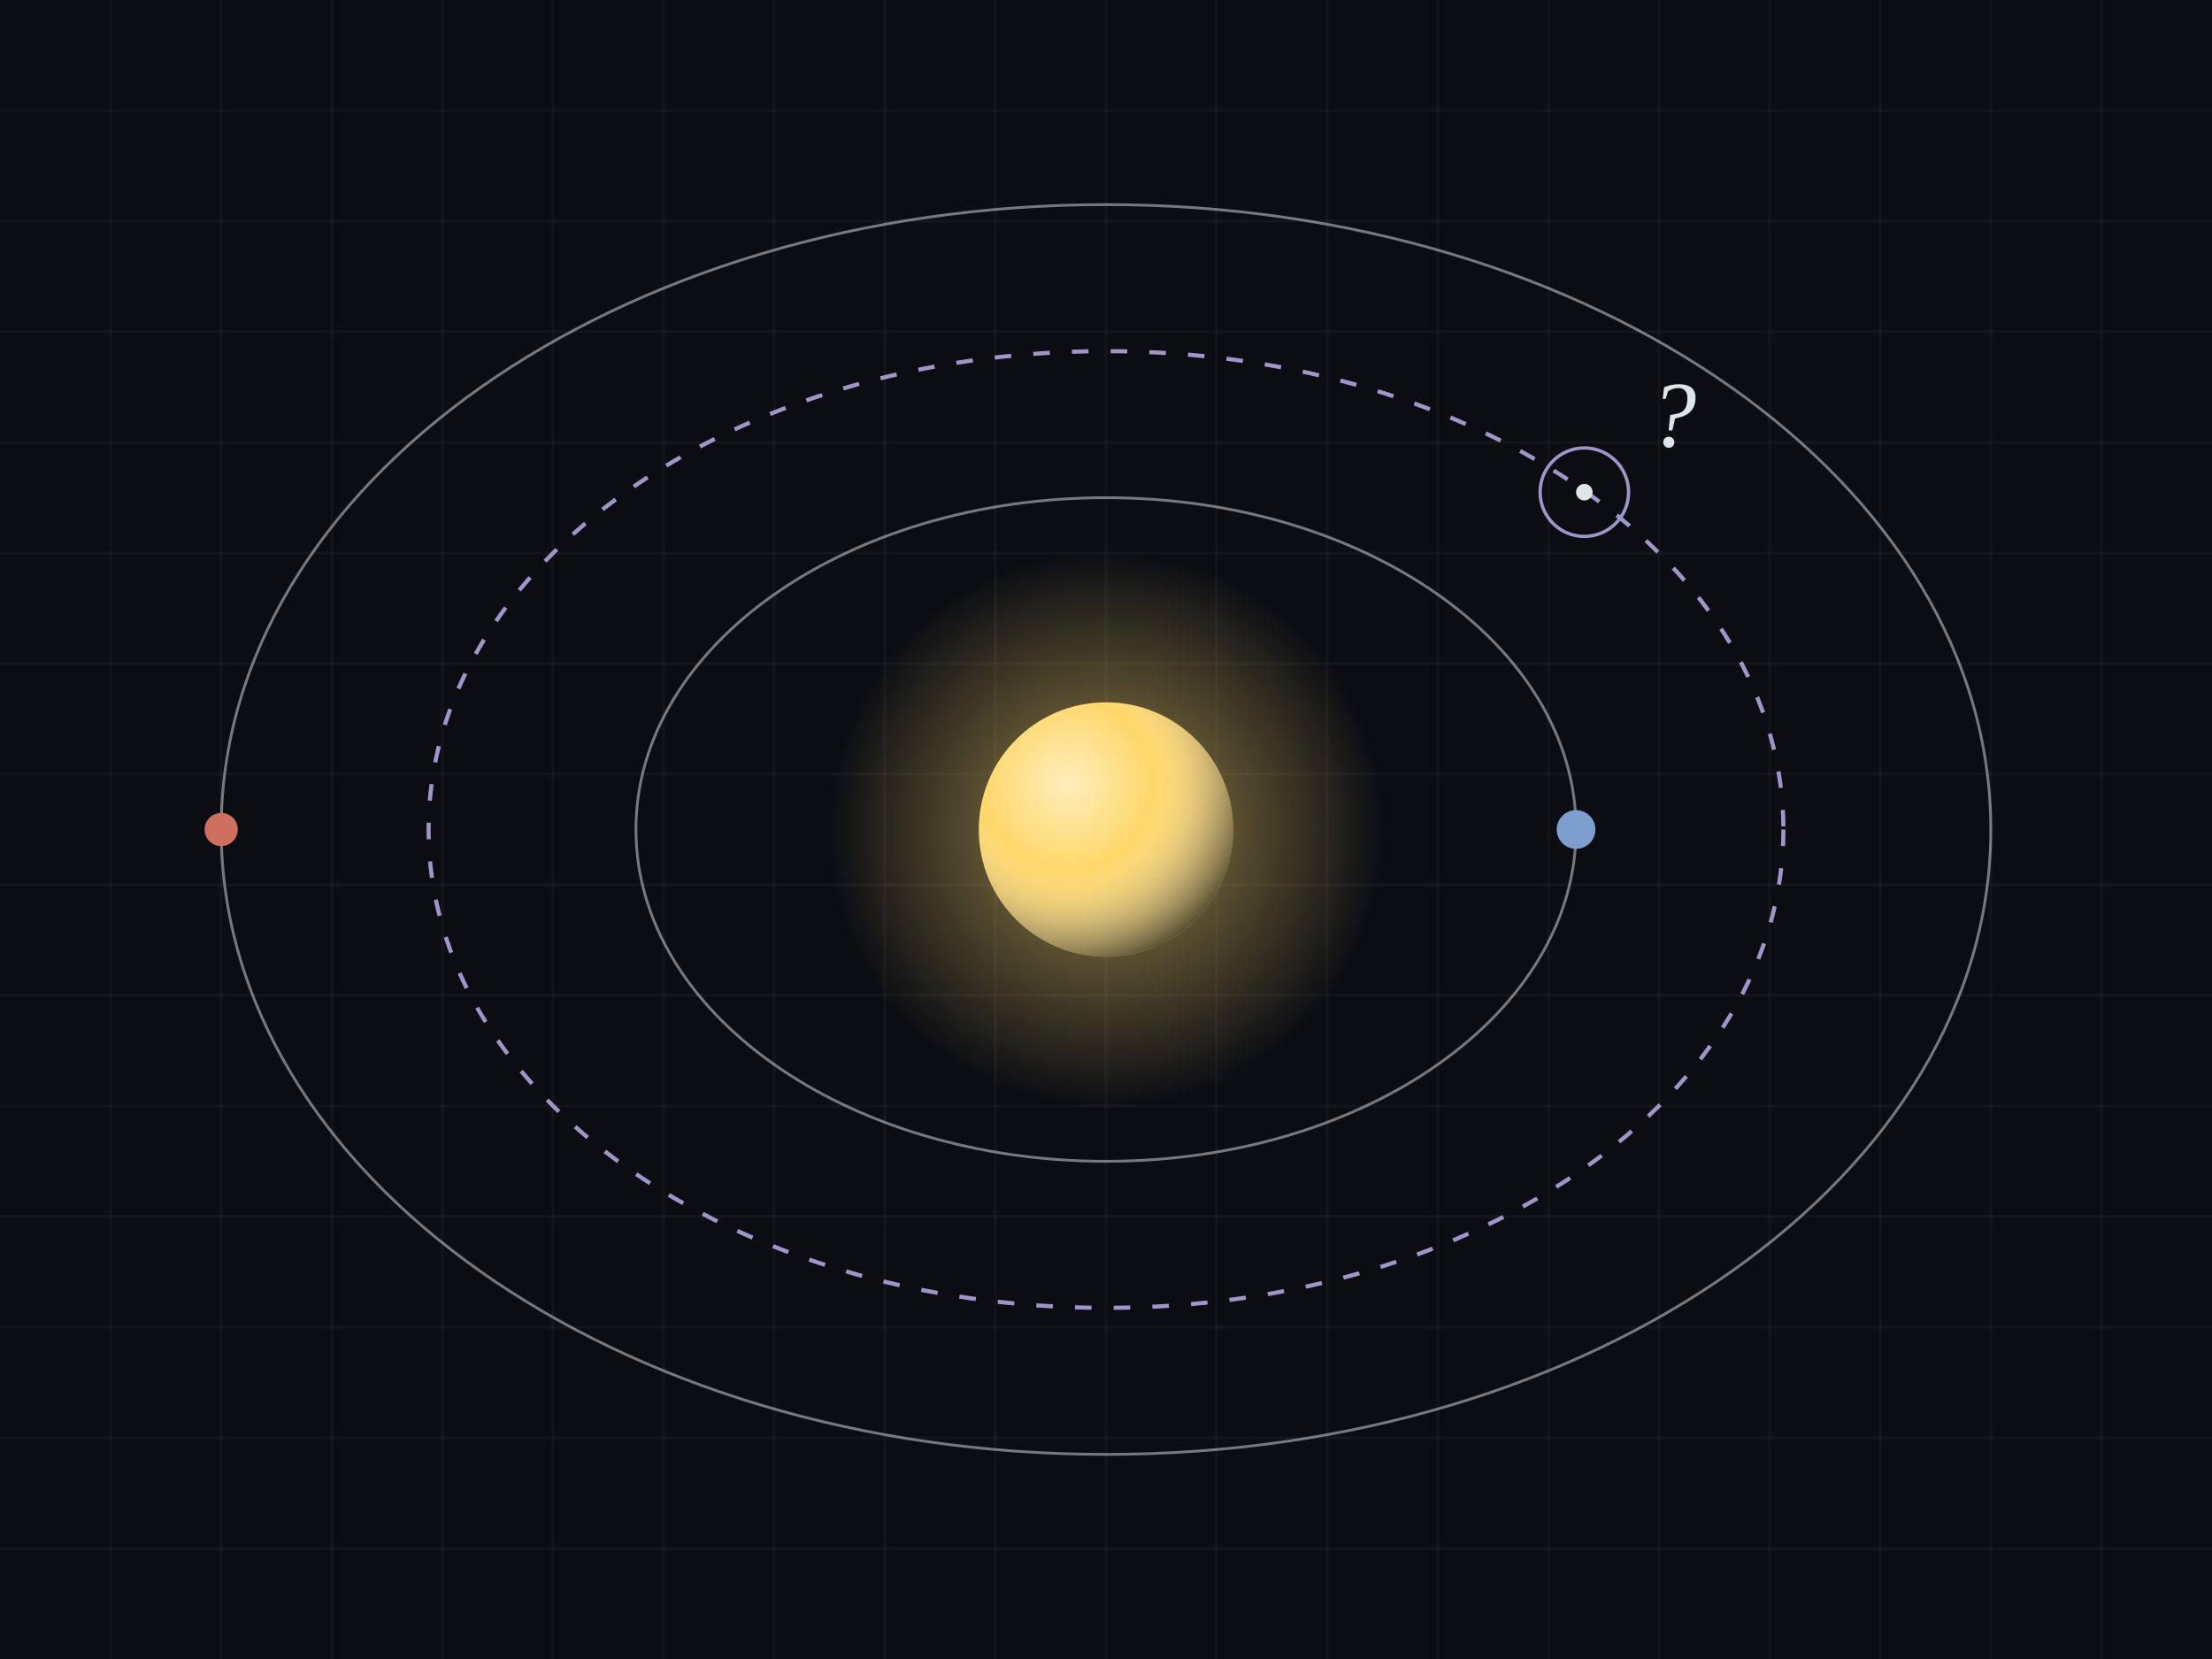
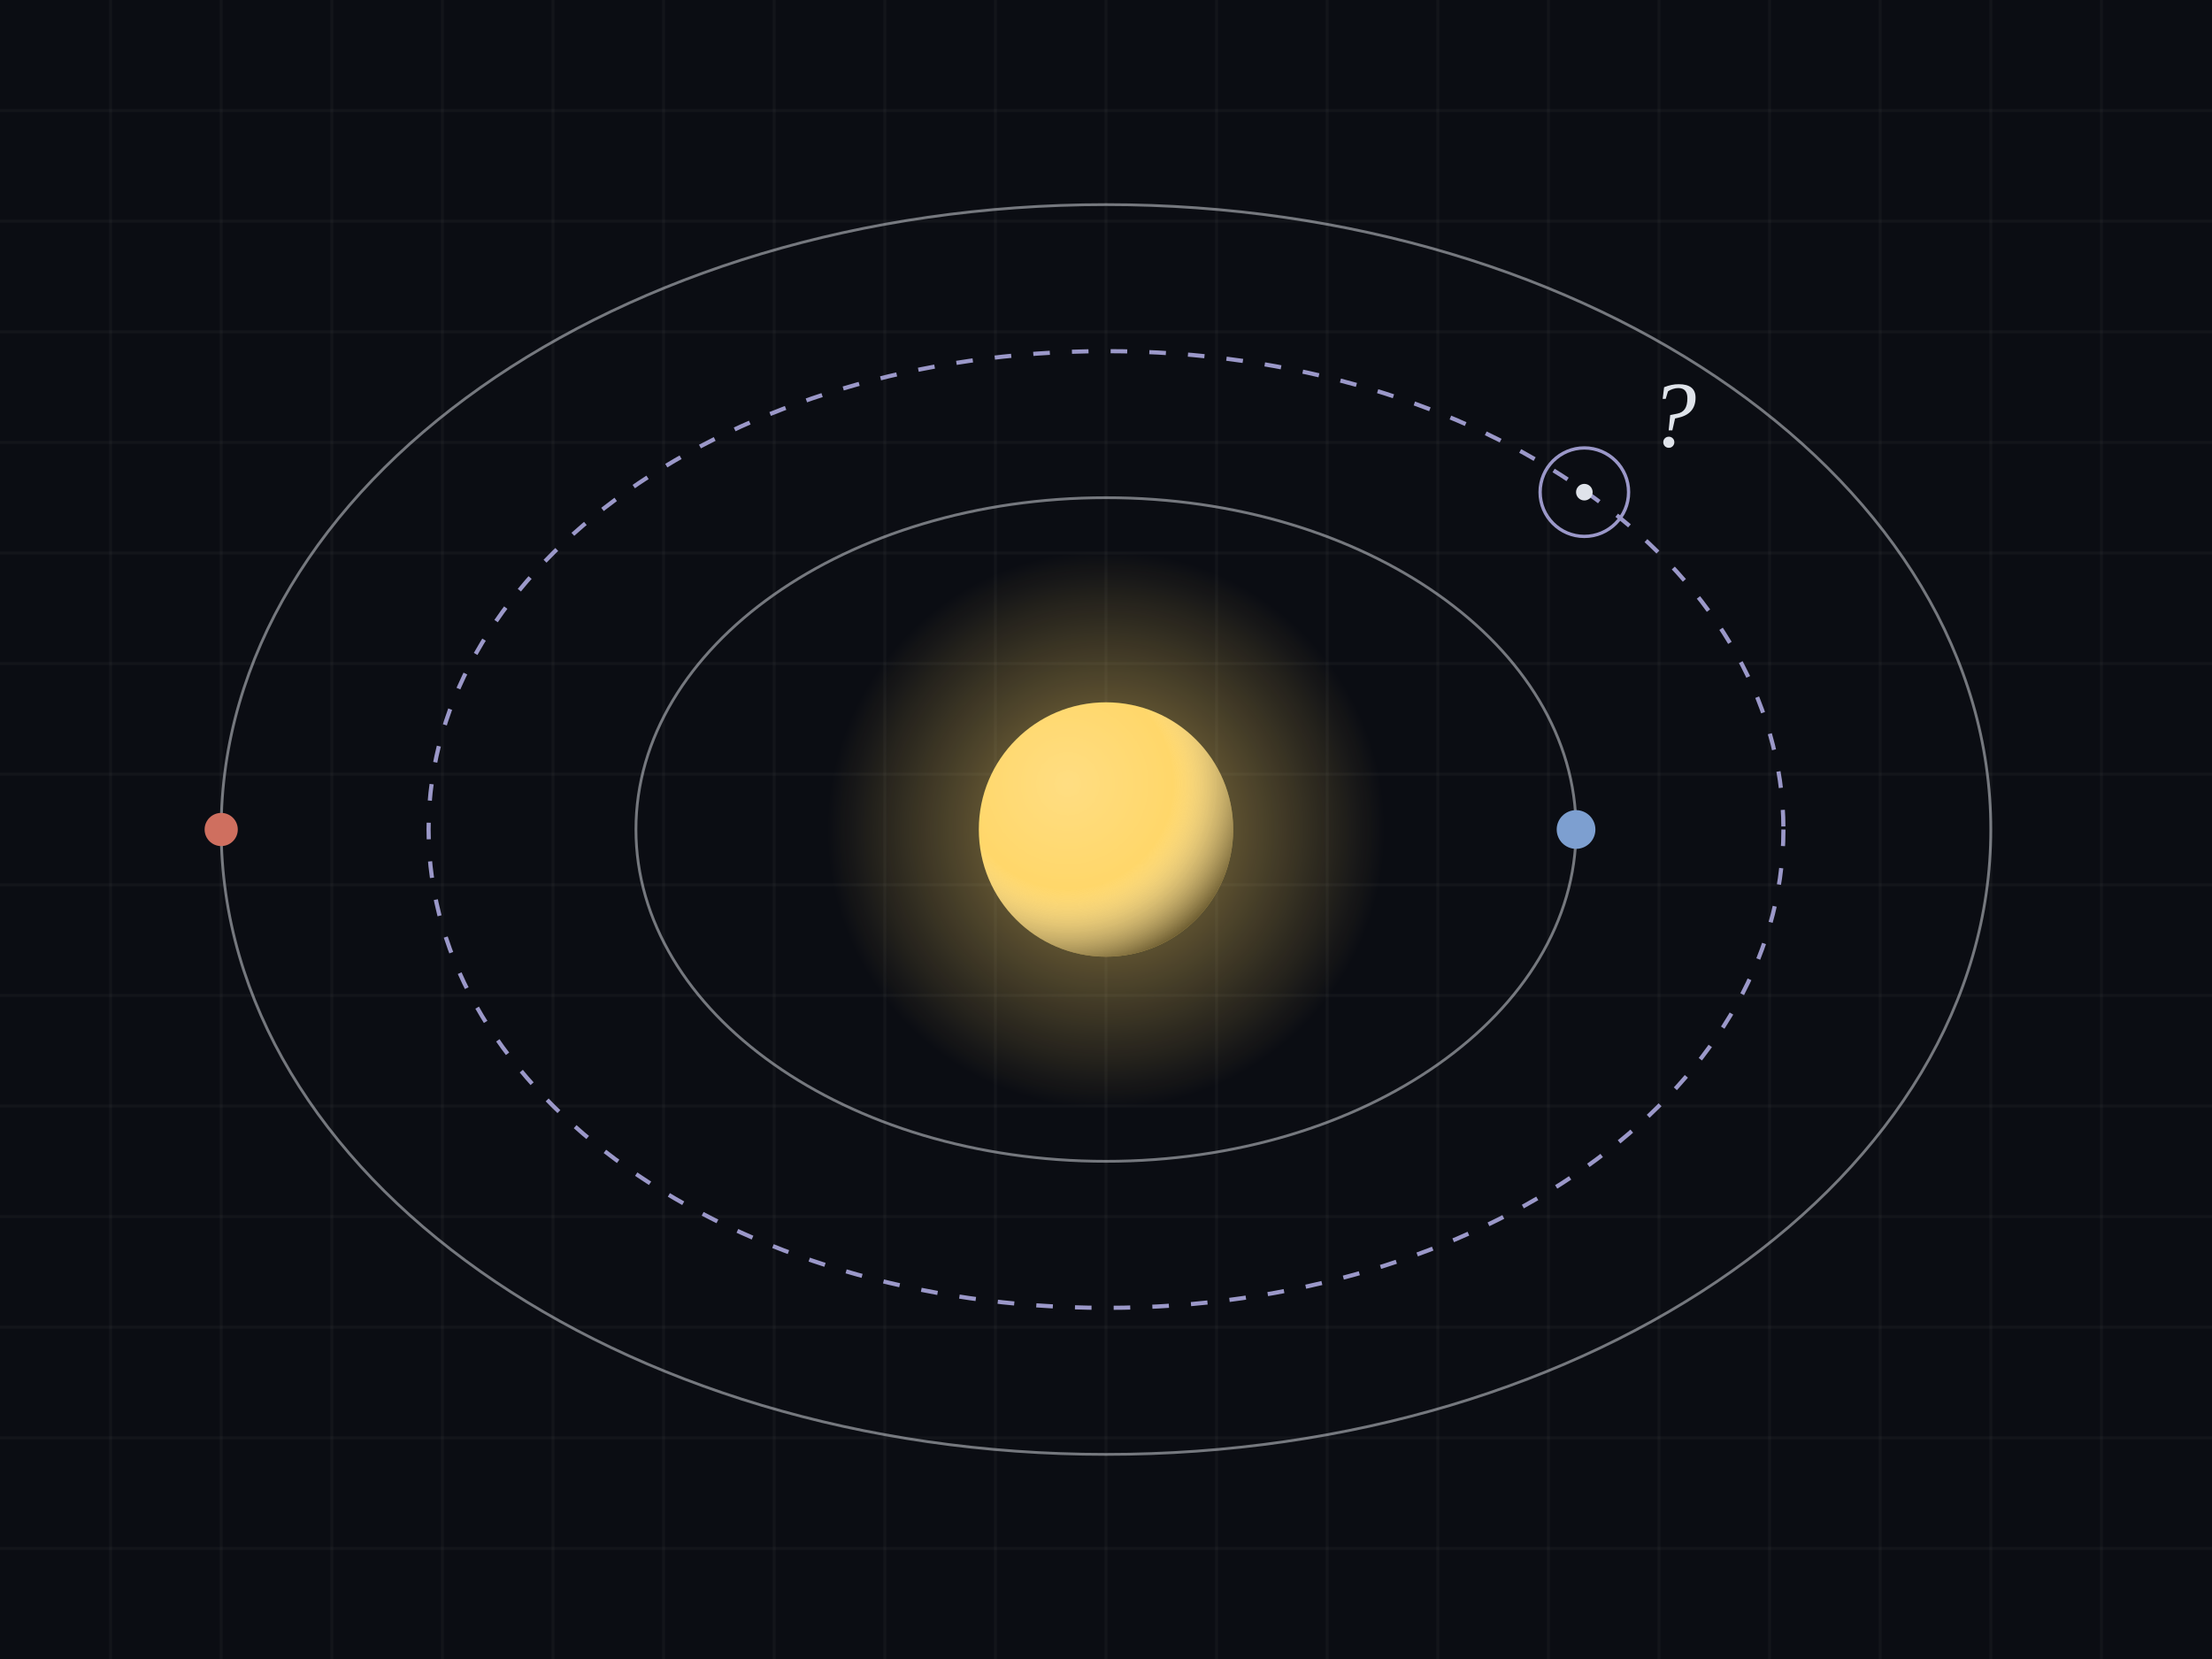
<svg xmlns="http://www.w3.org/2000/svg" viewBox="0 0 800 600" width="800" height="600" role="img">
  <rect width="800" height="600" fill="#0b0d13" />
  <line x1="40" y1="0" x2="40" y2="600" stroke="#fff" stroke-width="1" opacity=".035" />
  <line x1="80" y1="0" x2="80" y2="600" stroke="#fff" stroke-width="1" opacity=".035" />
  <line x1="120" y1="0" x2="120" y2="600" stroke="#fff" stroke-width="1" opacity=".035" />
  <line x1="160" y1="0" x2="160" y2="600" stroke="#fff" stroke-width="1" opacity=".035" />
  <line x1="200" y1="0" x2="200" y2="600" stroke="#fff" stroke-width="1" opacity=".035" />
  <line x1="240" y1="0" x2="240" y2="600" stroke="#fff" stroke-width="1" opacity=".035" />
  <line x1="280" y1="0" x2="280" y2="600" stroke="#fff" stroke-width="1" opacity=".035" />
  <line x1="320" y1="0" x2="320" y2="600" stroke="#fff" stroke-width="1" opacity=".035" />
  <line x1="360" y1="0" x2="360" y2="600" stroke="#fff" stroke-width="1" opacity=".035" />
  <line x1="400" y1="0" x2="400" y2="600" stroke="#fff" stroke-width="1" opacity=".035" />
  <line x1="440" y1="0" x2="440" y2="600" stroke="#fff" stroke-width="1" opacity=".035" />
  <line x1="480" y1="0" x2="480" y2="600" stroke="#fff" stroke-width="1" opacity=".035" />
  <line x1="520" y1="0" x2="520" y2="600" stroke="#fff" stroke-width="1" opacity=".035" />
  <line x1="560" y1="0" x2="560" y2="600" stroke="#fff" stroke-width="1" opacity=".035" />
  <line x1="600" y1="0" x2="600" y2="600" stroke="#fff" stroke-width="1" opacity=".035" />
  <line x1="640" y1="0" x2="640" y2="600" stroke="#fff" stroke-width="1" opacity=".035" />
  <line x1="680" y1="0" x2="680" y2="600" stroke="#fff" stroke-width="1" opacity=".035" />
  <line x1="720" y1="0" x2="720" y2="600" stroke="#fff" stroke-width="1" opacity=".035" />
  <line x1="760" y1="0" x2="760" y2="600" stroke="#fff" stroke-width="1" opacity=".035" />
  <line x1="0" y1="40" x2="800" y2="40" stroke="#fff" stroke-width="1" opacity=".035" />
  <line x1="0" y1="80" x2="800" y2="80" stroke="#fff" stroke-width="1" opacity=".035" />
  <line x1="0" y1="120" x2="800" y2="120" stroke="#fff" stroke-width="1" opacity=".035" />
  <line x1="0" y1="160" x2="800" y2="160" stroke="#fff" stroke-width="1" opacity=".035" />
  <line x1="0" y1="200" x2="800" y2="200" stroke="#fff" stroke-width="1" opacity=".035" />
  <line x1="0" y1="240" x2="800" y2="240" stroke="#fff" stroke-width="1" opacity=".035" />
  <line x1="0" y1="280" x2="800" y2="280" stroke="#fff" stroke-width="1" opacity=".035" />
  <line x1="0" y1="320" x2="800" y2="320" stroke="#fff" stroke-width="1" opacity=".035" />
  <line x1="0" y1="360" x2="800" y2="360" stroke="#fff" stroke-width="1" opacity=".035" />
  <line x1="0" y1="400" x2="800" y2="400" stroke="#fff" stroke-width="1" opacity=".035" />
  <line x1="0" y1="440" x2="800" y2="440" stroke="#fff" stroke-width="1" opacity=".035" />
  <line x1="0" y1="480" x2="800" y2="480" stroke="#fff" stroke-width="1" opacity=".035" />
  <line x1="0" y1="520" x2="800" y2="520" stroke="#fff" stroke-width="1" opacity=".035" />
  <line x1="0" y1="560" x2="800" y2="560" stroke="#fff" stroke-width="1" opacity=".035" />
  <ellipse cx="400" cy="300" rx="170" ry="120" fill="none" stroke="#dfe3ea" stroke-width="1" opacity=".5" />
  <ellipse cx="400" cy="300" rx="320" ry="226" fill="none" stroke="#dfe3ea" stroke-width="1" opacity=".5" />
  <ellipse cx="400" cy="300" rx="245" ry="173" fill="none" stroke="#9b98c9" stroke-width="1.5" stroke-dasharray="6 8" />
  <defs>
    <radialGradient id="ag">
      <stop offset="0" stop-color="#ffd76a" stop-opacity="0.6" />
      <stop offset="1" stop-color="#ffd76a" stop-opacity="0" />
    </radialGradient>
  </defs>
  <circle cx="400" cy="300" r="101.2" fill="url(#ag)" />
  <defs>
    <radialGradient id="a" cx="35%" cy="32%" r="75%">
-       <stop offset="0" stop-color="#fff" stop-opacity=".55" />
-       <stop offset=".45" stop-color="#fff" stop-opacity="0" />
-       <stop offset="1" stop-color="#00040f" stop-opacity=".7" />
+       <stop offset="0" stop-color="#fff" stop-opacity=".16" />
+       <stop offset=".55" stop-color="#fff" stop-opacity="0" />
+       <stop offset="1" stop-color="#000" stop-opacity=".62" />
    </radialGradient>
  </defs>
  <circle cx="400" cy="300" r="46" fill="#ffd76a" />
  <circle cx="400" cy="300" r="46" fill="url(#a)" />
  <circle cx="570" cy="300" r="7" fill="#7d9fd0" />
  <circle cx="80" cy="300" r="6" fill="#cf6f5f" />
  <circle cx="573" cy="178" r="3" fill="#dfe3ea" />
  <circle cx="573" cy="178" r="16" fill="none" stroke="#9b98c9" stroke-width="1.2" />
  <text x="605" y="150" font-family="'Times New Roman',Times,serif" font-style="italic" font-size="34" text-anchor="middle" dominant-baseline="central" fill="#dfe3ea">?</text>
</svg>
